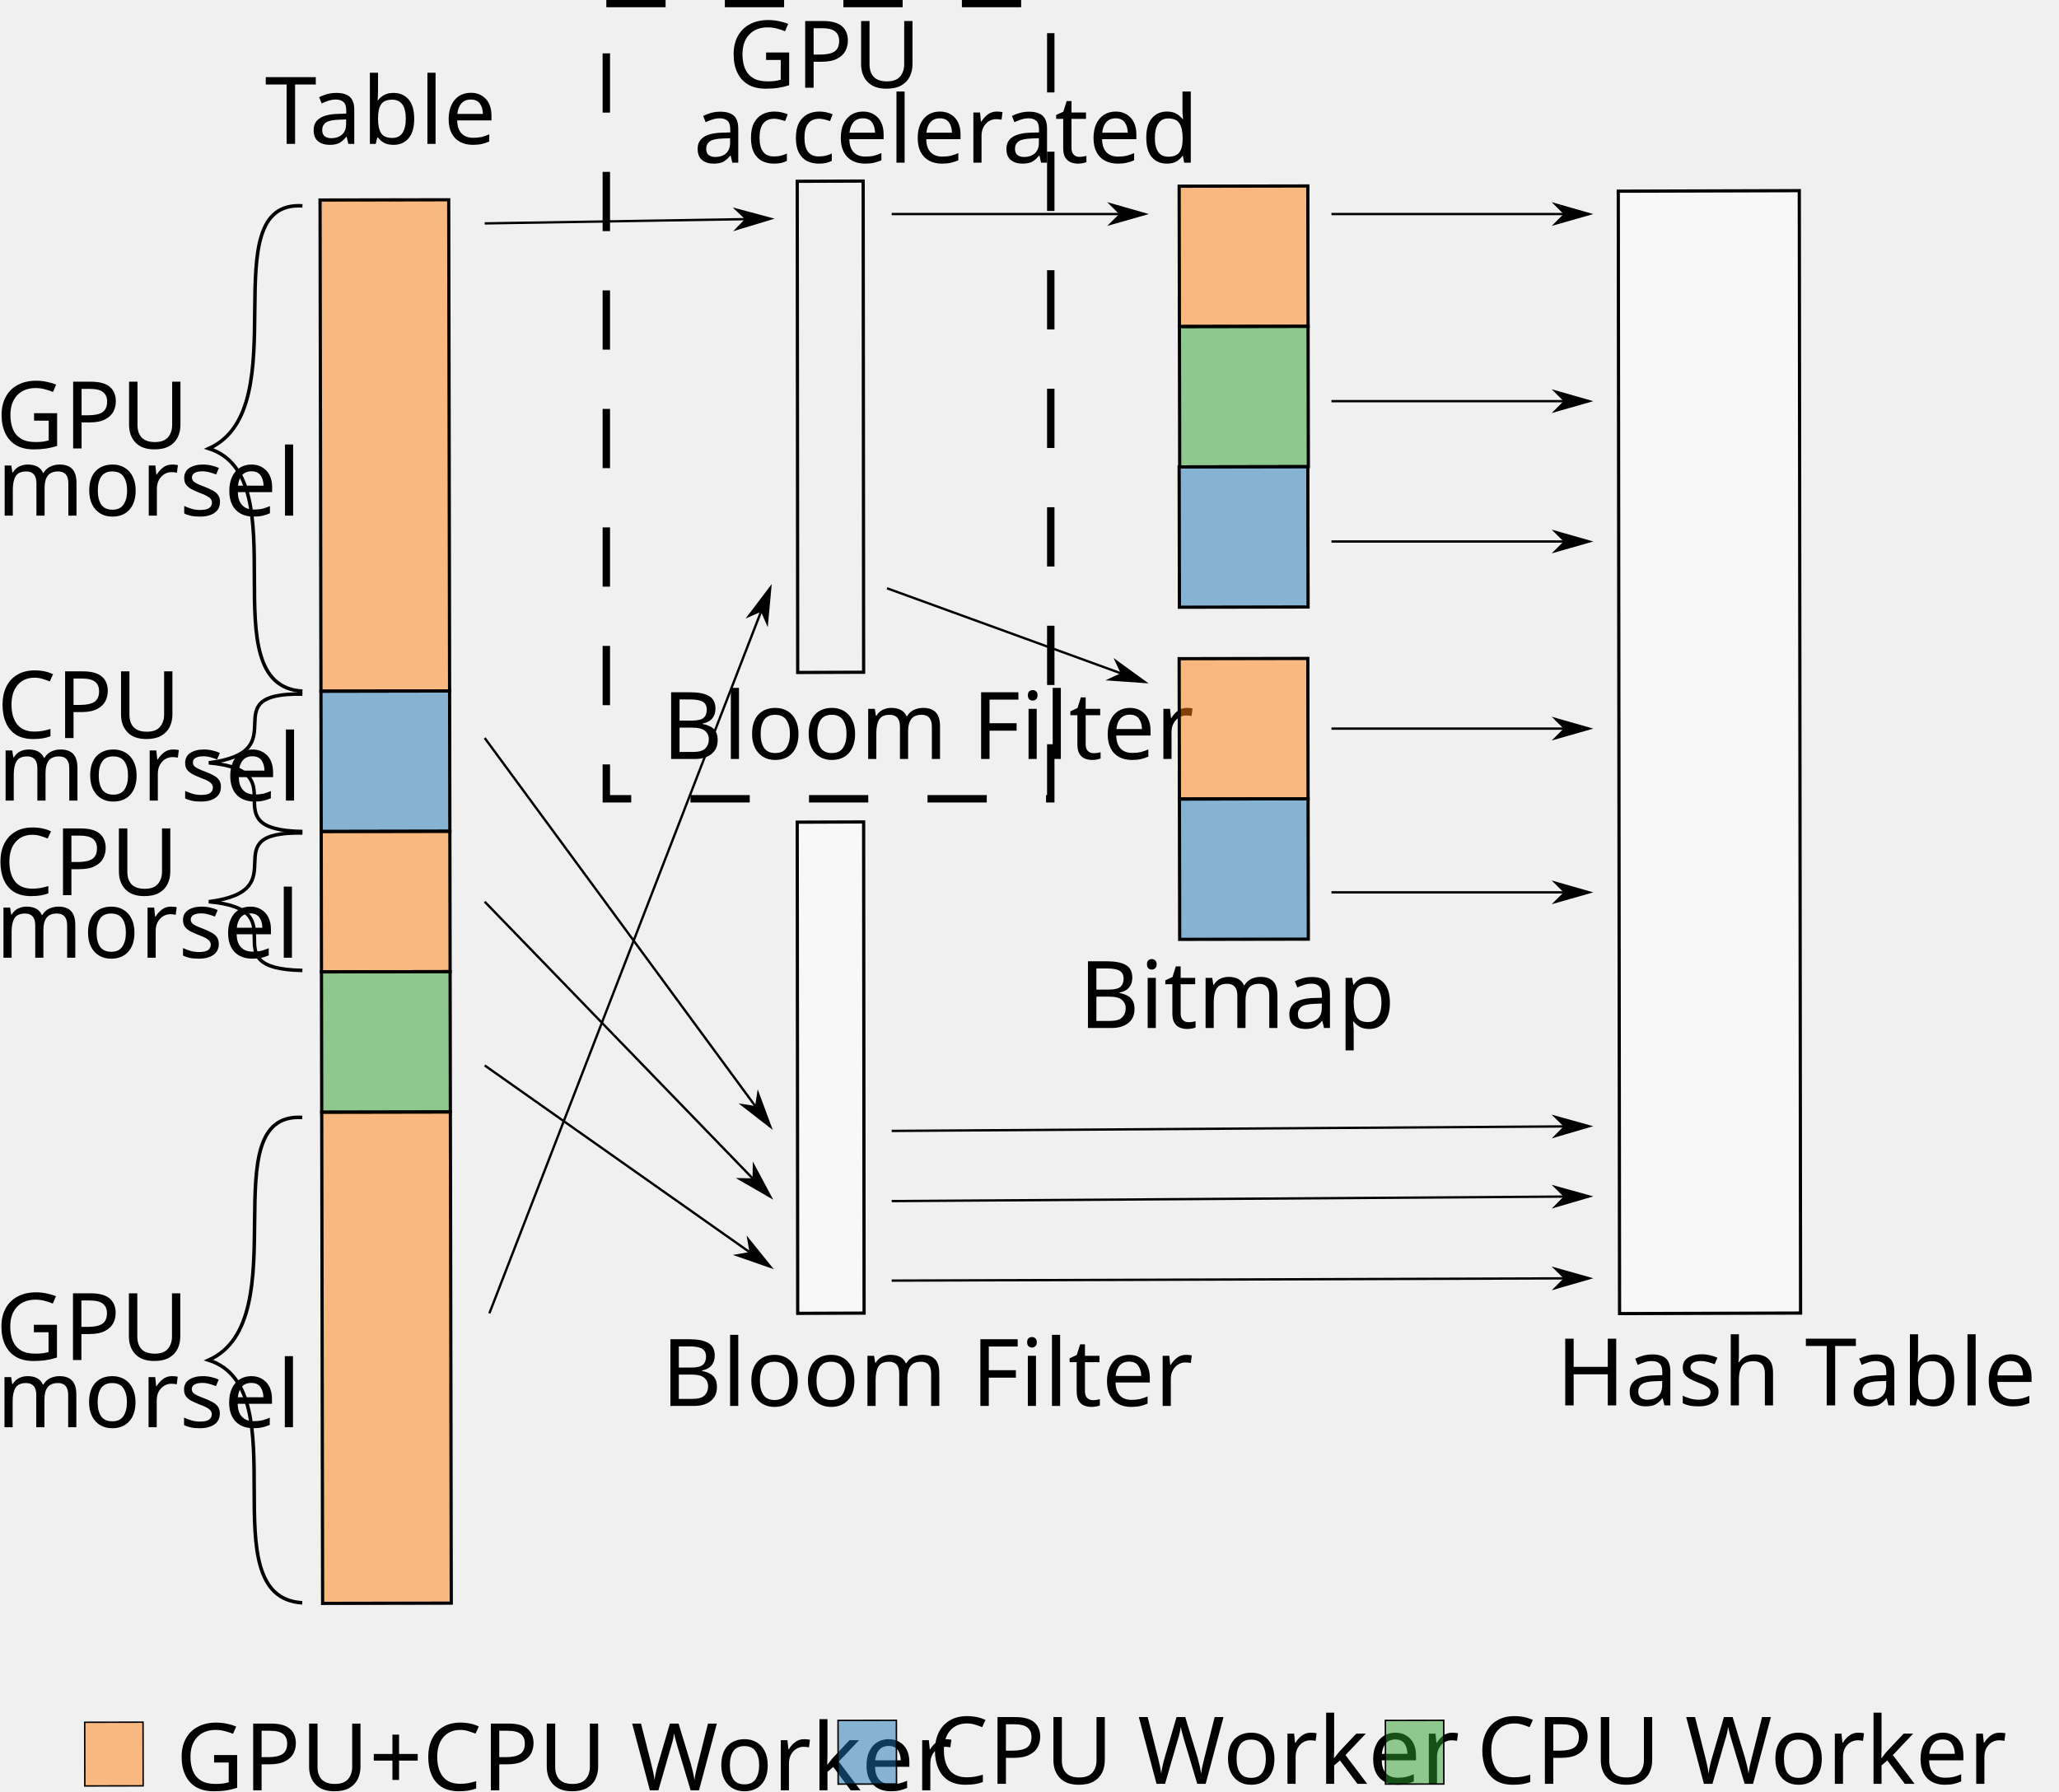
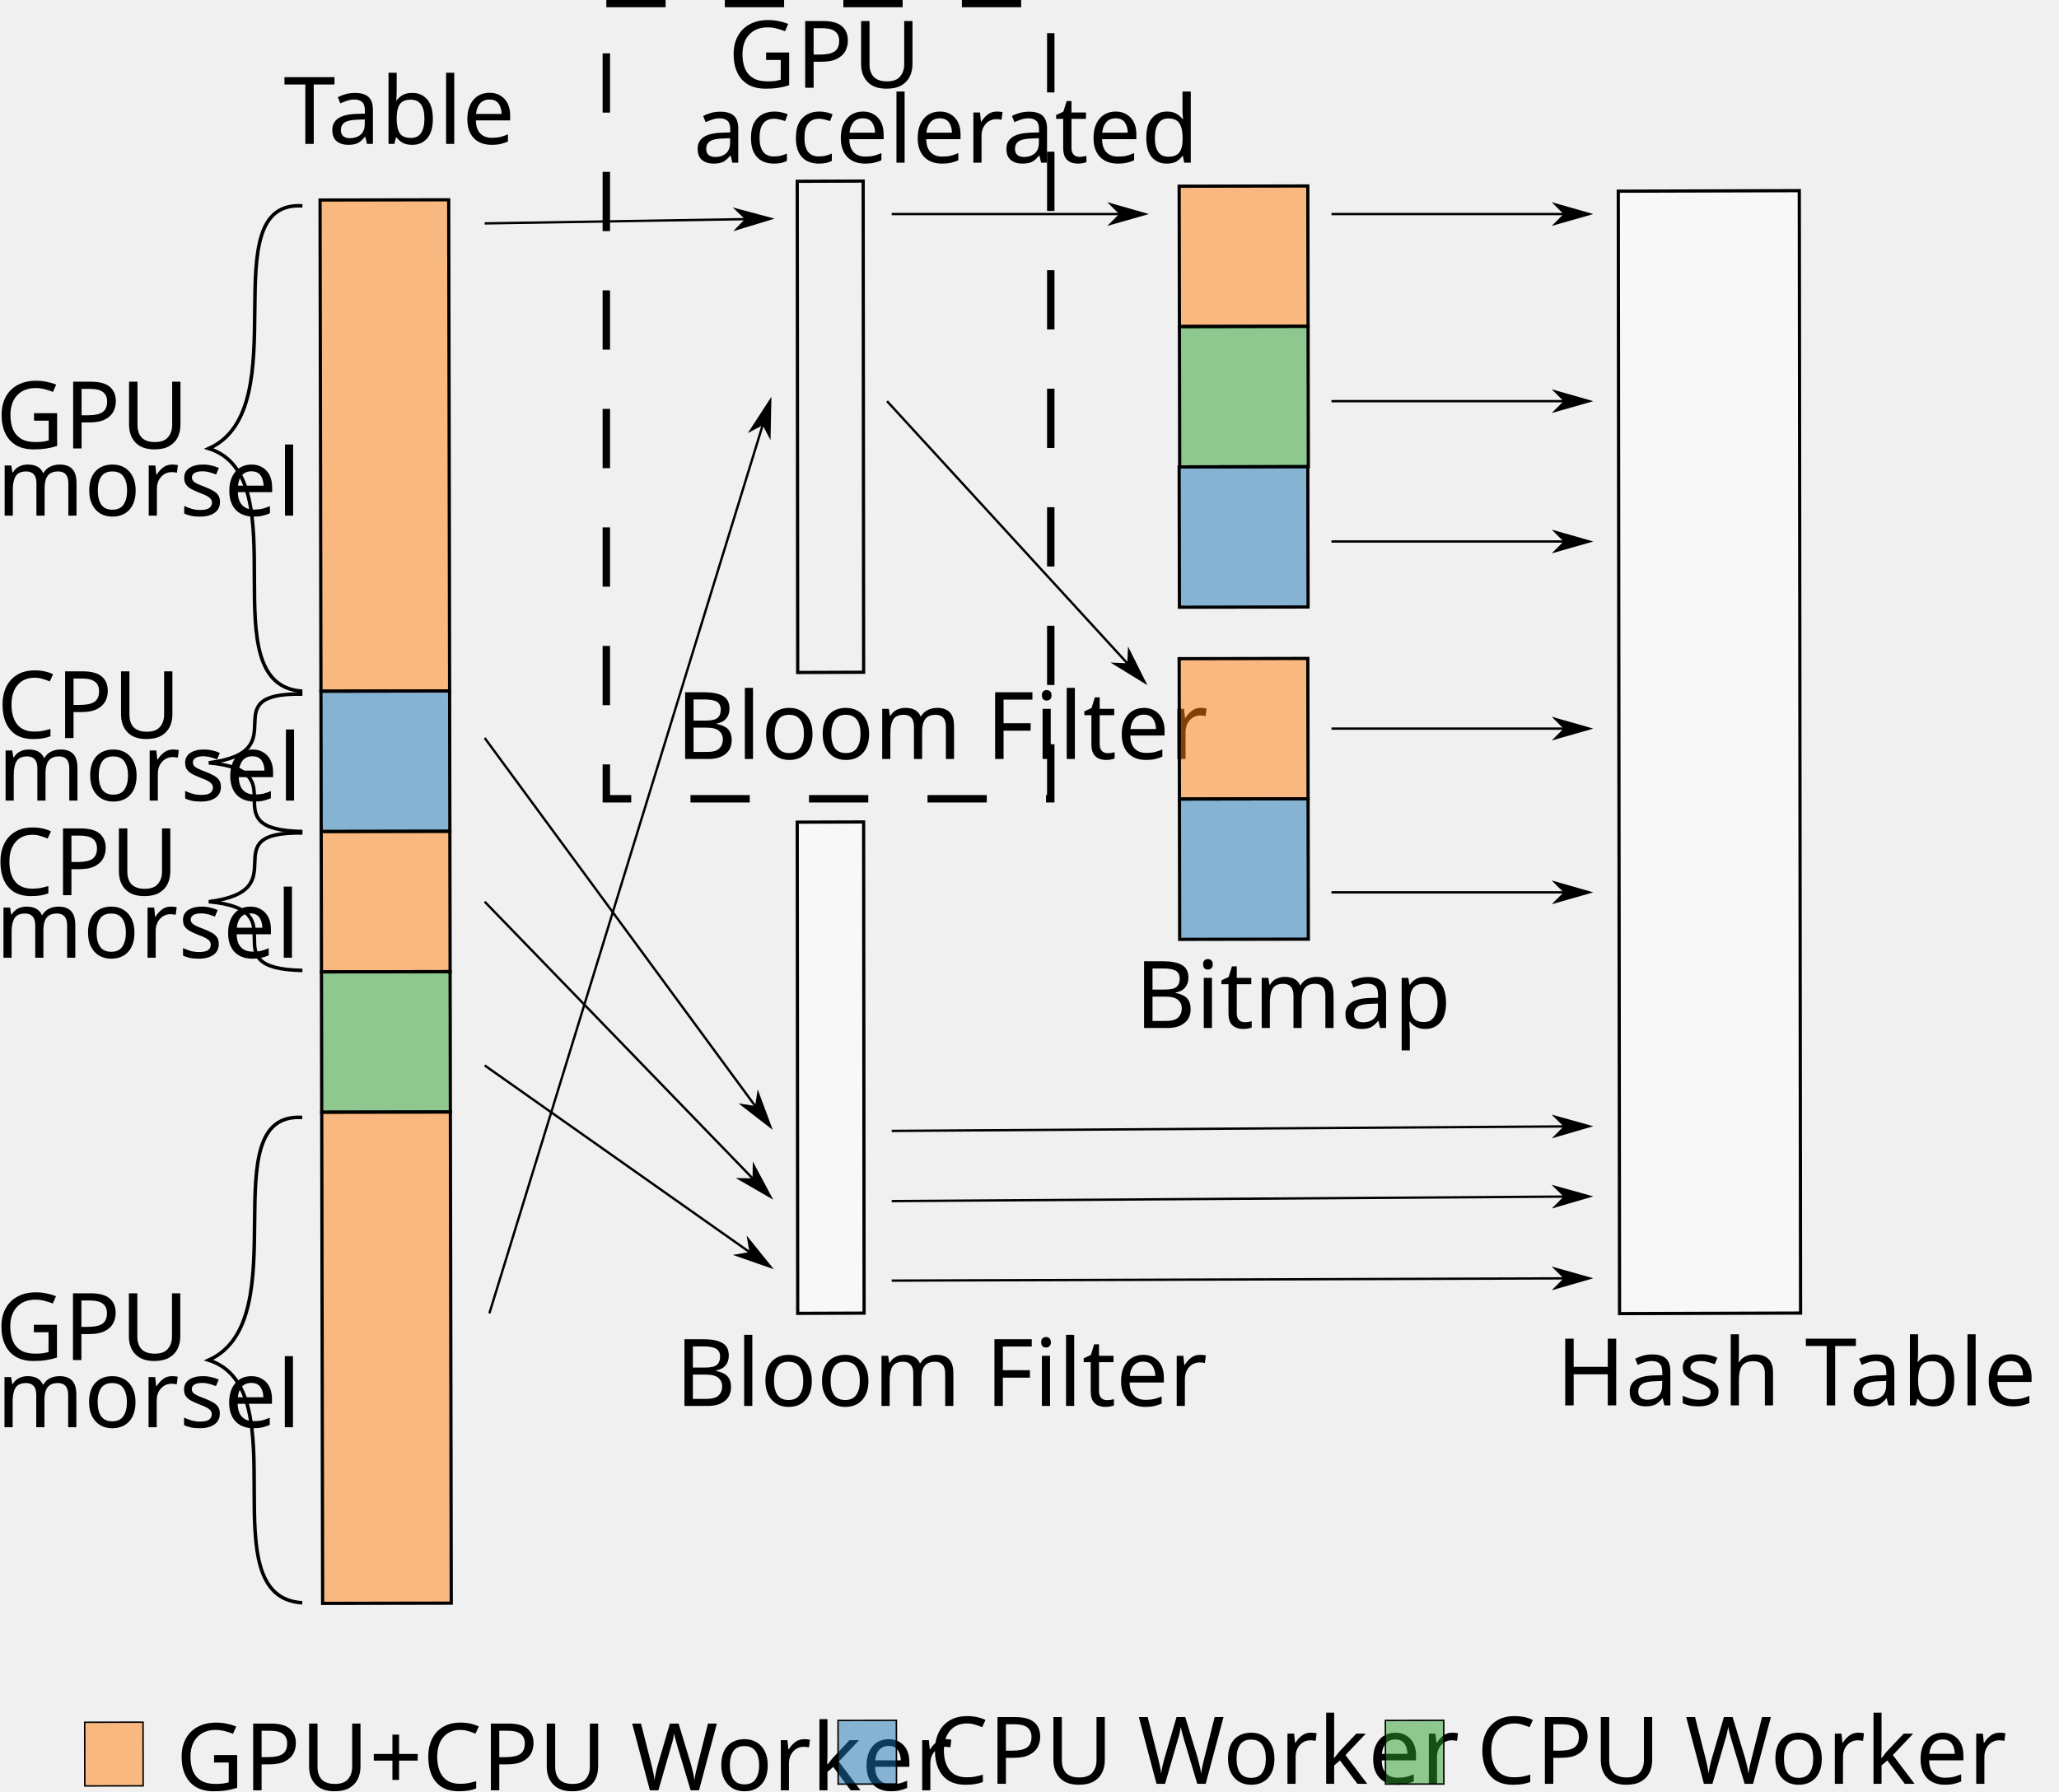
<svg xmlns="http://www.w3.org/2000/svg" width="232.894mm" height="202.67mm" viewBox="0 0 232.894 202.67" version="1.1" id="svg875">
  <defs id="defs869">
    <marker orient="auto" refY="0" refX="0" id="marker7326" style="overflow:visible">
      <path id="path7324" d="M 0,0 5,-5 -12.5,0 5,5 Z" style="fill:#000000;fill-opacity:1;fill-rule:evenodd;stroke:#000000;stroke-width:1pt;stroke-opacity:1" transform="matrix(-0.8,0,0,-0.8,-10,0)" />
    </marker>
    <marker orient="auto" refY="0" refX="0" id="marker7322" style="overflow:visible">
      <path id="path7320" d="M 0,0 5,-5 -12.5,0 5,5 Z" style="fill:#000000;fill-opacity:1;fill-rule:evenodd;stroke:#000000;stroke-width:1pt;stroke-opacity:1" transform="matrix(-0.8,0,0,-0.8,-10,0)" />
    </marker>
    <marker orient="auto" refY="0" refX="0" id="marker7318" style="overflow:visible">
      <path id="path7316" d="M 0,0 5,-5 -12.5,0 5,5 Z" style="fill:#000000;fill-opacity:1;fill-rule:evenodd;stroke:#000000;stroke-width:1pt;stroke-opacity:1" transform="matrix(-0.8,0,0,-0.8,-10,0)" />
    </marker>
    <marker orient="auto" refY="0" refX="0" id="marker7314" style="overflow:visible">
      <path id="path7312" d="M 0,0 5,-5 -12.5,0 5,5 Z" style="fill:#000000;fill-opacity:1;fill-rule:evenodd;stroke:#000000;stroke-width:1pt;stroke-opacity:1" transform="matrix(-0.8,0,0,-0.8,-10,0)" />
    </marker>
    <marker style="overflow:visible" id="marker12491" refX="0" refY="0" orient="auto">
      <path transform="matrix(-0.8,0,0,-0.8,-10,0)" style="fill:#000000;fill-opacity:1;fill-rule:evenodd;stroke:#000000;stroke-width:1pt;stroke-opacity:1" d="M 0,0 5,-5 -12.5,0 5,5 Z" id="path12489" />
    </marker>
    <marker style="overflow:visible" id="marker12427" refX="0" refY="0" orient="auto">
      <path transform="matrix(-0.8,0,0,-0.8,-10,0)" style="fill:#000000;fill-opacity:1;fill-rule:evenodd;stroke:#000000;stroke-width:1pt;stroke-opacity:1" d="M 0,0 5,-5 -12.5,0 5,5 Z" id="path12425" />
    </marker>
    <marker style="overflow:visible" id="marker12369" refX="0" refY="0" orient="auto">
      <path transform="matrix(-0.8,0,0,-0.8,-10,0)" style="fill:#000000;fill-opacity:1;fill-rule:evenodd;stroke:#000000;stroke-width:1pt;stroke-opacity:1" d="M 0,0 5,-5 -12.5,0 5,5 Z" id="path12367" />
    </marker>
    <marker style="overflow:visible" id="marker12317" refX="0" refY="0" orient="auto">
      <path transform="matrix(-0.8,0,0,-0.8,-10,0)" style="fill:#000000;fill-opacity:1;fill-rule:evenodd;stroke:#000000;stroke-width:1pt;stroke-opacity:1" d="M 0,0 5,-5 -12.5,0 5,5 Z" id="path12315" />
    </marker>
    <marker style="overflow:visible" id="marker12271" refX="0" refY="0" orient="auto">
      <path transform="matrix(-0.8,0,0,-0.8,-10,0)" style="fill:#000000;fill-opacity:1;fill-rule:evenodd;stroke:#000000;stroke-width:1pt;stroke-opacity:1" d="M 0,0 5,-5 -12.5,0 5,5 Z" id="path12269" />
    </marker>
    <marker orient="auto" refY="0" refX="0" id="marker11988" style="overflow:visible">
      <path id="path11986" d="M 0,0 5,-5 -12.5,0 5,5 Z" style="fill:#000000;fill-opacity:1;fill-rule:evenodd;stroke:#000000;stroke-width:1pt;stroke-opacity:1" transform="matrix(-0.8,0,0,-0.8,-10,0)" />
    </marker>
    <marker style="overflow:visible" id="marker6391" refX="0" refY="0" orient="auto">
      <path transform="matrix(-0.8,0,0,-0.8,-10,0)" style="fill:#000000;fill-opacity:1;fill-rule:evenodd;stroke:#000000;stroke-width:1pt;stroke-opacity:1" d="M 0,0 5,-5 -12.5,0 5,5 Z" id="path6389" />
    </marker>
    <marker style="overflow:visible" id="marker6363" refX="0" refY="0" orient="auto">
      <path transform="matrix(-0.8,0,0,-0.8,-10,0)" style="fill:#000000;fill-opacity:1;fill-rule:evenodd;stroke:#000000;stroke-width:1pt;stroke-opacity:1" d="M 0,0 5,-5 -12.5,0 5,5 Z" id="path6361" />
    </marker>
    <marker style="overflow:visible" id="marker6341" refX="0" refY="0" orient="auto">
      <path transform="matrix(-0.8,0,0,-0.8,-10,0)" style="fill:#000000;fill-opacity:1;fill-rule:evenodd;stroke:#000000;stroke-width:1pt;stroke-opacity:1" d="M 0,0 5,-5 -12.5,0 5,5 Z" id="path6339" />
    </marker>
    <marker orient="auto" refY="0" refX="0" id="Arrow1Lend" style="overflow:visible">
      <path id="path6060" d="M 0,0 5,-5 -12.5,0 5,5 Z" style="fill:#000000;fill-opacity:1;fill-rule:evenodd;stroke:#000000;stroke-width:1pt;stroke-opacity:1" transform="matrix(-0.8,0,0,-0.8,-10,0)" />
    </marker>
    <marker style="overflow:visible" id="marker12491-3" refX="0" refY="0" orient="auto">
      <path transform="matrix(-0.8,0,0,-0.8,-10,0)" style="fill:#000000;fill-opacity:1;fill-rule:evenodd;stroke:#000000;stroke-width:1pt;stroke-opacity:1" d="M 0,0 5,-5 -12.5,0 5,5 Z" id="path12489-2" />
    </marker>
    <marker style="overflow:visible" id="marker12271-3" refX="0" refY="0" orient="auto">
      <path transform="matrix(-0.8,0,0,-0.8,-10,0)" style="fill:#000000;fill-opacity:1;fill-rule:evenodd;stroke:#000000;stroke-width:1pt;stroke-opacity:1" d="M 0,0 5,-5 -12.5,0 5,5 Z" id="path12269-8" />
    </marker>
    <marker style="overflow:visible" id="marker12317-0" refX="0" refY="0" orient="auto">
      <path transform="matrix(-0.8,0,0,-0.8,-10,0)" style="fill:#000000;fill-opacity:1;fill-rule:evenodd;stroke:#000000;stroke-width:1pt;stroke-opacity:1" d="M 0,0 5,-5 -12.5,0 5,5 Z" id="path12315-6" />
    </marker>
    <marker style="overflow:visible" id="marker12317-0-3" refX="0" refY="0" orient="auto">
      <path transform="matrix(-0.8,0,0,-0.8,-10,0)" style="fill:#000000;fill-opacity:1;fill-rule:evenodd;stroke:#000000;stroke-width:1pt;stroke-opacity:1" d="M 0,0 5,-5 -12.5,0 5,5 Z" id="path12315-6-0" />
    </marker>
    <marker style="overflow:visible" id="marker12317-0-0" refX="0" refY="0" orient="auto">
      <path transform="matrix(-0.8,0,0,-0.8,-10,0)" style="fill:#000000;fill-opacity:1;fill-rule:evenodd;stroke:#000000;stroke-width:1pt;stroke-opacity:1" d="M 0,0 5,-5 -12.5,0 5,5 Z" id="path12315-6-04" />
    </marker>
    <marker style="overflow:visible" id="marker12317-0-0-4" refX="0" refY="0" orient="auto">
      <path transform="matrix(-0.8,0,0,-0.8,-10,0)" style="fill:#000000;fill-opacity:1;fill-rule:evenodd;stroke:#000000;stroke-width:1pt;stroke-opacity:1" d="M 0,0 5,-5 -12.5,0 5,5 Z" id="path12315-6-04-1" />
    </marker>
    <marker style="overflow:visible" id="marker12317-0-3-8" refX="0" refY="0" orient="auto">
      <path transform="matrix(-0.8,0,0,-0.8,-10,0)" style="fill:#000000;fill-opacity:1;fill-rule:evenodd;stroke:#000000;stroke-width:1pt;stroke-opacity:1" d="M 0,0 5,-5 -12.5,0 5,5 Z" id="path12315-6-0-5" />
    </marker>
    <marker style="overflow:visible" id="marker12491-3-9" refX="0" refY="0" orient="auto">
      <path transform="matrix(-0.8,0,0,-0.8,-10,0)" style="fill:#000000;fill-opacity:1;fill-rule:evenodd;stroke:#000000;stroke-width:1pt;stroke-opacity:1" d="M 0,0 5,-5 -12.5,0 5,5 Z" id="path12489-2-7" />
    </marker>
    <marker style="overflow:visible" id="marker12271-3-5" refX="0" refY="0" orient="auto">
      <path transform="matrix(-0.8,0,0,-0.8,-10,0)" style="fill:#000000;fill-opacity:1;fill-rule:evenodd;stroke:#000000;stroke-width:1pt;stroke-opacity:1" d="M 0,0 5,-5 -12.5,0 5,5 Z" id="path12269-8-3" />
    </marker>
    <marker style="overflow:visible" id="marker12317-0-8" refX="0" refY="0" orient="auto">
      <path transform="matrix(-0.8,0,0,-0.8,-10,0)" style="fill:#000000;fill-opacity:1;fill-rule:evenodd;stroke:#000000;stroke-width:1pt;stroke-opacity:1" d="M 0,0 5,-5 -12.5,0 5,5 Z" id="path12315-6-8" />
    </marker>
  </defs>
  <g id="layer1" transform="translate(-16.08519,5.024972)">
    <rect style="fill:none;fill-opacity:1;stroke:#000000;stroke-width:0.838;stroke-linecap:butt;stroke-miterlimit:4;stroke-dasharray:6.703, 6.703;stroke-dashoffset:0;stroke-opacity:1" id="rect8828" width="50.271" height="89.958" x="84.667" y="-4.625" />
    <rect style="fill:#ff7f0e;fill-opacity:0.502;stroke:#000000;stroke-width:0.363;stroke-linecap:butt;stroke-miterlimit:4;stroke-dasharray:none;stroke-dashoffset:0;stroke-opacity:1" id="rect871" width="55.562" height="14.552" x="17.696" y="-66.806" transform="rotate(89.89508)" />
    <rect style="fill:#1f77b4;fill-opacity:0.502;stroke:#000000;stroke-width:0.363;stroke-linecap:butt;stroke-miterlimit:4;stroke-dasharray:none;stroke-dashoffset:0;stroke-opacity:1" id="rect2220" width="15.875" height="14.552" x="73.258" y="-66.806" transform="rotate(89.89508)" />
    <rect style="fill:#ff7f0e;fill-opacity:0.502;stroke:#000000;stroke-width:0.363;stroke-linecap:butt;stroke-miterlimit:4;stroke-dasharray:none;stroke-dashoffset:0;stroke-opacity:1" id="rect2220-8" width="15.875" height="14.552" x="89.133" y="-66.806" transform="rotate(89.89508)" />
    <rect style="fill:#2ca02c;fill-opacity:0.502;stroke:#000000;stroke-width:0.363;stroke-linecap:butt;stroke-miterlimit:4;stroke-dasharray:none;stroke-dashoffset:0;stroke-opacity:1" id="rect2220-8-5" width="15.875" height="14.552" x="105.008" y="-66.806" transform="rotate(89.89508)" />
    <rect style="fill:#ffffff;fill-opacity:0;stroke:#000000;stroke-width:0.363;stroke-linecap:butt;stroke-miterlimit:4;stroke-dasharray:none;stroke-dashoffset:0;stroke-opacity:1" id="rect871-8" width="55.562" height="7.458" x="15.863" y="-113.705" transform="matrix(9.3850847e-4,0.9999996,-0.9999936,0.00357319,0,0)" />
    <rect style="fill:#ffffff;fill-opacity:0.502;stroke:#000000;stroke-width:0.363;stroke-linecap:butt;stroke-miterlimit:4;stroke-dasharray:none;stroke-dashoffset:0;stroke-opacity:1" id="rect871-8-0" width="55.562" height="7.51" x="88.356" y="-113.688" transform="matrix(9.4507447e-4,0.9999995,-0.9999937,0.00354836,0,0)" />
    <path style="fill:none;stroke:#000000;stroke-width:0.4;stroke-linecap:butt;stroke-linejoin:miter;stroke-miterlimit:4;stroke-dasharray:none;stroke-opacity:1" d="M 50.29,89.038 C 39.581,88.852 50.038,82.189 39.707,81.264 49.912,79.968 39.833,73.304 50.29,73.49" id="path6952-1" />
    <path style="fill:none;stroke:#000000;stroke-width:0.4;stroke-linecap:butt;stroke-linejoin:miter;stroke-miterlimit:4;stroke-dasharray:none;stroke-opacity:1" d="M 50.29,104.749 C 39.581,104.564 50.038,97.9 39.707,96.975 49.912,95.679 39.833,89.016 50.29,89.201" id="path6952-1-3" />
    <path style="fill:none;stroke:#000000;stroke-width:0.265;stroke-linecap:butt;stroke-linejoin:miter;stroke-miterlimit:4;stroke-dasharray:none;stroke-opacity:1;marker-end:url(#marker6363)" d="M 70.908,20.246 103.188,19.717" id="path6049" />
    <path style="fill:none;stroke:#000000;stroke-width:0.265;stroke-linecap:butt;stroke-linejoin:miter;stroke-miterlimit:4;stroke-dasharray:none;stroke-opacity:1;marker-end:url(#marker6341)" d="M 70.908,78.454 103.188,122.375" id="path6051" />
    <path style="fill:none;stroke:#000000;stroke-width:0.265;stroke-linecap:butt;stroke-linejoin:miter;stroke-miterlimit:4;stroke-dasharray:none;stroke-opacity:1;marker-end:url(#Arrow1Lend)" d="M 70.908,96.975 103.188,130.313" id="path6053" />
    <path style="fill:none;stroke:#000000;stroke-width:0.265;stroke-linecap:butt;stroke-linejoin:miter;stroke-miterlimit:4;stroke-dasharray:none;stroke-opacity:1;marker-end:url(#marker6391)" d="M 70.908,115.496 103.188,138.25" id="path6055" />
    <g id="g11946">
      <path id="path6952" d="M 50.29,73.163 C 39.581,72.509 50.038,48.98 39.707,45.712 49.912,41.137 39.833,17.609 50.29,18.262" style="fill:none;stroke:#000000;stroke-width:0.4;stroke-linecap:butt;stroke-linejoin:miter;stroke-miterlimit:4;stroke-dasharray:none;stroke-opacity:1" />
      <text id="text6576" y="45.7" x="15.625" style="font-style:normal;font-weight:normal;font-size:10.583px;line-height:1.25;font-family:sans-serif;letter-spacing:0px;word-spacing:0px;fill:#000000;fill-opacity:1;stroke:none;stroke-width:0.265" xml:space="preserve">
        <tspan style="stroke-width:0.265" y="45.7" x="15.625" id="tspan6574">GPU</tspan>
      </text>
      <text id="text6576-8" y="53.305" x="15.706" style="font-style:normal;font-weight:normal;font-size:10.583px;line-height:1.25;font-family:sans-serif;letter-spacing:0px;word-spacing:0px;fill:#000000;fill-opacity:1;stroke:none;stroke-width:0.265" xml:space="preserve">
        <tspan style="stroke-width:0.265" y="53.305" x="15.706" id="tspan6574-5">morsel</tspan>
      </text>
    </g>
    <text xml:space="preserve" style="font-style:normal;font-weight:normal;font-size:10.583px;line-height:1.25;font-family:sans-serif;letter-spacing:0px;word-spacing:0px;fill:#000000;fill-opacity:1;stroke:none;stroke-width:0.265" x="15.731" y="78.465" id="text6576-5">
      <tspan id="tspan6574-2" x="15.731" y="78.465" style="stroke-width:0.265">CPU</tspan>
    </text>
    <text xml:space="preserve" style="font-style:normal;font-weight:normal;font-size:10.583px;line-height:1.25;font-family:sans-serif;letter-spacing:0px;word-spacing:0px;fill:#000000;fill-opacity:1;stroke:none;stroke-width:0.265" x="15.812" y="85.541" id="text6576-8-6">
      <tspan id="tspan6574-5-1" x="15.812" y="85.541" style="stroke-width:0.265">morsel</tspan>
    </text>
    <text xml:space="preserve" style="font-style:normal;font-weight:normal;font-size:10.583px;line-height:1.25;font-family:sans-serif;letter-spacing:0px;word-spacing:0px;fill:#000000;fill-opacity:1;stroke:none;stroke-width:0.265" x="15.491" y="96.236" id="text6576-5-2">
      <tspan id="tspan6574-2-1" x="15.491" y="96.236" style="stroke-width:0.265">CPU</tspan>
    </text>
    <text xml:space="preserve" style="font-style:normal;font-weight:normal;font-size:10.583px;line-height:1.25;font-family:sans-serif;letter-spacing:0px;word-spacing:0px;fill:#000000;fill-opacity:1;stroke:none;stroke-width:0.265" x="15.571" y="103.313" id="text6576-8-6-2">
      <tspan id="tspan6574-5-1-1" x="15.571" y="103.313" style="stroke-width:0.265">morsel</tspan>
    </text>
    <text xml:space="preserve" style="font-style:normal;font-weight:normal;font-size:10.583px;line-height:1.25;font-family:sans-serif;letter-spacing:0px;word-spacing:0px;fill:#000000;fill-opacity:1;stroke:none;stroke-width:0.265" x="192.099" y="153.956" id="text8113">
      <tspan id="tspan8111" x="192.099" y="153.956" style="stroke-width:0.265">Hash Table</tspan>
    </text>
    <rect style="fill:#ff7f0e;fill-opacity:0.502;stroke:#000000;stroke-width:0.363;stroke-linecap:butt;stroke-miterlimit:4;stroke-dasharray:none;stroke-dashoffset:0;stroke-opacity:1" id="rect871-5" width="55.562" height="14.552" x="120.883" y="-66.806" transform="rotate(89.89508)" />
    <g transform="translate(-0.019369,103.121)" id="g11946-8">
      <path id="path6952-5" d="M 50.29,73.163 C 39.581,72.509 50.038,48.98 39.707,45.712 49.912,41.137 39.833,17.609 50.29,18.262" style="fill:none;stroke:#000000;stroke-width:0.4;stroke-linecap:butt;stroke-linejoin:miter;stroke-miterlimit:4;stroke-dasharray:none;stroke-opacity:1" />
      <text id="text6576-6" y="45.7" x="15.625" style="font-style:normal;font-weight:normal;font-size:10.583px;line-height:1.25;font-family:sans-serif;letter-spacing:0px;word-spacing:0px;fill:#000000;fill-opacity:1;stroke:none;stroke-width:0.265" xml:space="preserve">
        <tspan style="stroke-width:0.265" y="45.7" x="15.625" id="tspan6574-3">GPU</tspan>
      </text>
      <text id="text6576-8-62" y="53.305" x="15.706" style="font-style:normal;font-weight:normal;font-size:10.583px;line-height:1.25;font-family:sans-serif;letter-spacing:0px;word-spacing:0px;fill:#000000;fill-opacity:1;stroke:none;stroke-width:0.265" xml:space="preserve">
        <tspan style="stroke-width:0.265" y="53.305" x="15.706" id="tspan6574-5-18">morsel</tspan>
      </text>
    </g>
-     <path style="fill:none;stroke:#000000;stroke-width:0.265;stroke-linecap:butt;stroke-linejoin:miter;stroke-miterlimit:4;stroke-dasharray:none;stroke-opacity:1;marker-end:url(#marker11988)" d="M 71.437,143.542 103.188,61.521" id="path11978" />
+     <path style="fill:none;stroke:#000000;stroke-width:0.265;stroke-linecap:butt;stroke-linejoin:miter;stroke-miterlimit:4;stroke-dasharray:none;stroke-opacity:1;marker-end:url(#marker11988)" d="M 71.437,143.542 103.188,40.354" id="path11978" />
    <text xml:space="preserve" style="font-style:normal;font-weight:normal;font-size:10.583px;line-height:1.25;font-family:sans-serif;letter-spacing:0px;word-spacing:0px;fill:#000000;fill-opacity:1;stroke:none;stroke-width:0.265" x="35.988" y="197.495" id="text12034">
      <tspan id="tspan12032" x="35.988" y="197.495" style="stroke-width:0.265">GPU+CPU Worker </tspan>
    </text>
    <rect style="fill:#ff7f0e;fill-opacity:0.502;stroke:#000000;stroke-width:0.165;stroke-linecap:butt;stroke-miterlimit:4;stroke-dasharray:none;stroke-dashoffset:0;stroke-opacity:1" id="rect2220-8-7" width="7.202" height="6.601" x="189.845" y="-31.918" transform="rotate(89.89508)" />
    <path style="fill:none;stroke:#000000;stroke-width:0.265px;stroke-linecap:butt;stroke-linejoin:miter;stroke-opacity:1;marker-end:url(#marker12317)" d="m 116.946,122.904 78.846,-0.529" id="path12253" />
    <path style="fill:none;stroke:#000000;stroke-width:0.265px;stroke-linecap:butt;stroke-linejoin:miter;stroke-opacity:1;marker-end:url(#marker12271)" d="m 116.946,130.842 78.846,-0.529" id="path12255" />
    <path style="fill:none;stroke:#000000;stroke-width:0.265px;stroke-linecap:butt;stroke-linejoin:miter;stroke-opacity:1;marker-end:url(#marker12491)" d="m 116.946,139.838 78.846,-0.265" id="path12257" />
    <path style="fill:none;stroke:#000000;stroke-width:0.265px;stroke-linecap:butt;stroke-linejoin:miter;stroke-opacity:1;marker-end:url(#marker12369)" d="m 116.946,19.188 28.575,10e-6" id="path12259" />
-     <path style="fill:none;stroke:#000000;stroke-width:0.265px;stroke-linecap:butt;stroke-linejoin:miter;stroke-opacity:1;marker-end:url(#marker12427)" d="m 116.417,61.521 29.104,10.583" id="path12261" />
+     <path style="fill:none;stroke:#000000;stroke-width:0.265px;stroke-linecap:butt;stroke-linejoin:miter;stroke-opacity:1;marker-end:url(#marker12427)" d="m 116.417,40.354 29.104,31.75" id="path12261" />
    <rect style="fill:#ffffff;fill-opacity:0.502;stroke:#000000;stroke-width:0.363;stroke-linecap:butt;stroke-miterlimit:4;stroke-dasharray:none;stroke-dashoffset:0;stroke-opacity:1" id="rect871-8-0-7-1" width="126.966" height="20.475" x="17.195" y="-219.586" transform="matrix(0.00112756,0.9999994,-0.9999956,0.00297409,0,0)" />
-     <text xml:space="preserve" style="font-style:normal;font-weight:normal;font-size:10.583px;line-height:1.25;font-family:sans-serif;letter-spacing:0px;word-spacing:0px;fill:#000000;fill-opacity:1;stroke:none;stroke-width:0.265" x="90.964" y="80.834" id="text11839">
-       <tspan id="tspan11837" x="90.964" y="80.834" style="stroke-width:0.265">Bloom Filter</tspan>
+     <text xml:space="preserve" style="font-style:normal;font-weight:normal;font-size:10.583px;line-height:1.25;font-family:sans-serif;letter-spacing:0px;word-spacing:0px;fill:#000000;fill-opacity:1;stroke:none;stroke-width:0.265" x="92.552" y="80.834" id="text11839">
+       <tspan id="tspan11837" x="92.552" y="80.834" style="stroke-width:0.265">Bloom Filter</tspan>
    </text>
-     <text xml:space="preserve" style="font-style:normal;font-weight:normal;font-size:10.583px;line-height:1.25;font-family:sans-serif;letter-spacing:0px;word-spacing:0px;fill:#000000;fill-opacity:1;stroke:none;stroke-width:0.265" x="90.884" y="154.016" id="text11839-4">
-       <tspan id="tspan11837-8" x="90.884" y="154.016" style="stroke-width:0.265">Bloom Filter</tspan>
+     <text xml:space="preserve" style="font-style:normal;font-weight:normal;font-size:10.583px;line-height:1.25;font-family:sans-serif;letter-spacing:0px;word-spacing:0px;fill:#000000;fill-opacity:1;stroke:none;stroke-width:0.265" x="92.471" y="154.016" id="text11839-4">
+       <tspan id="tspan11837-8" x="92.471" y="154.016" style="stroke-width:0.265">Bloom Filter</tspan>
    </text>
    <text xml:space="preserve" style="font-style:normal;font-weight:normal;font-size:10.583px;line-height:1.25;font-family:sans-serif;letter-spacing:0px;word-spacing:0px;fill:#000000;fill-opacity:1;stroke:none;stroke-width:0.265" x="121.197" y="196.759" id="text12034-4">
      <tspan id="tspan12032-4" x="121.197" y="196.759" style="stroke-width:0.265">CPU Worker </tspan>
    </text>
    <rect style="fill:#1f77b4;fill-opacity:0.502;stroke:#000000;stroke-width:0.165;stroke-linecap:butt;stroke-miterlimit:4;stroke-dasharray:none;stroke-dashoffset:0;stroke-opacity:1" id="rect2220-8-7-6" width="7.202" height="6.601" x="189.794" y="-117.128" transform="rotate(89.89508)" />
    <text xml:space="preserve" style="font-style:normal;font-weight:normal;font-size:10.583px;line-height:1.25;font-family:sans-serif;letter-spacing:0px;word-spacing:0px;fill:#000000;fill-opacity:1;stroke:none;stroke-width:0.265" x="183.11" y="196.759" id="text12034-4-8">
      <tspan id="tspan12032-4-1" x="183.11" y="196.759" style="stroke-width:0.265">CPU Worker </tspan>
    </text>
    <rect style="fill:#2ca02c;fill-opacity:0.502;stroke:#000000;stroke-width:0.165;stroke-linecap:butt;stroke-miterlimit:4;stroke-dasharray:none;stroke-dashoffset:0;stroke-opacity:1" id="rect2220-8-7-6-5" width="7.202" height="6.601" x="189.907" y="-179.04" transform="rotate(89.89508)" />
-     <text xml:space="preserve" style="font-style:normal;font-weight:normal;font-size:10.583px;line-height:1.25;font-family:sans-serif;letter-spacing:0px;word-spacing:0px;fill:#000000;fill-opacity:1;stroke:none;stroke-width:0.265" x="46.038" y="11.25" id="text17644">
-       <tspan id="tspan17642" x="46.038" y="11.25" style="stroke-width:0.265">Table</tspan>
+     <text xml:space="preserve" style="font-style:normal;font-weight:normal;font-size:10.583px;line-height:1.25;font-family:sans-serif;letter-spacing:0px;word-spacing:0px;fill:#000000;fill-opacity:1;stroke:none;stroke-width:0.265" x="48.154" y="11.25" id="text17644">
+       <tspan id="tspan17642" x="48.154" y="11.25" style="stroke-width:0.265">Table</tspan>
    </text>
    <rect style="fill:#ff7f0e;fill-opacity:0.502;stroke:#000000;stroke-width:0.363;stroke-linecap:butt;stroke-miterlimit:4;stroke-dasharray:none;stroke-dashoffset:0;stroke-opacity:1" id="rect2220-9" width="15.875" height="14.552" x="69.759" y="-163.885" transform="rotate(89.89508)" />
    <rect style="fill:#1f77b4;fill-opacity:0.502;stroke:#000000;stroke-width:0.363;stroke-linecap:butt;stroke-miterlimit:4;stroke-dasharray:none;stroke-dashoffset:0;stroke-opacity:1" id="rect2220-8-2" width="15.875" height="14.552" x="85.634" y="-163.885" transform="rotate(89.89508)" />
    <rect style="fill:#ff7f0e;fill-opacity:0.502;stroke:#000000;stroke-width:0.363;stroke-linecap:butt;stroke-miterlimit:4;stroke-dasharray:none;stroke-dashoffset:0;stroke-opacity:1" id="rect2220-9-7" width="15.875" height="14.552" x="16.313" y="-163.983" transform="rotate(89.89508)" />
    <rect style="fill:#2ca02c;fill-opacity:0.502;stroke:#000000;stroke-width:0.363;stroke-linecap:butt;stroke-miterlimit:4;stroke-dasharray:none;stroke-dashoffset:0;stroke-opacity:1" id="rect2220-8-2-7" width="15.875" height="14.552" x="32.188" y="-163.983" transform="rotate(89.89508)" />
    <rect style="fill:#1f77b4;fill-opacity:0.502;stroke:#000000;stroke-width:0.363;stroke-linecap:butt;stroke-miterlimit:4;stroke-dasharray:none;stroke-dashoffset:0;stroke-opacity:1" id="rect2220-8-5-2" width="15.875" height="14.552" x="48.063" y="-163.925" transform="rotate(89.89508)" />
    <path style="fill:none;stroke:#000000;stroke-width:0.265;stroke-linecap:butt;stroke-linejoin:miter;stroke-miterlimit:4;stroke-dasharray:none;stroke-opacity:1;marker-end:url(#marker7322)" d="m 166.688,19.188 29.104,1e-6" id="path7290" />
    <path style="fill:none;stroke:#000000;stroke-width:0.265;stroke-linecap:butt;stroke-linejoin:miter;stroke-miterlimit:4;stroke-dasharray:none;stroke-opacity:1;marker-end:url(#marker7318)" d="m 166.688,40.354 29.104,10e-7" id="path7292" />
    <path style="fill:none;stroke:#000000;stroke-width:0.265;stroke-linecap:butt;stroke-linejoin:miter;stroke-miterlimit:4;stroke-dasharray:none;stroke-opacity:1;marker-end:url(#marker7314)" d="m 166.688,56.229 29.104,10e-7" id="path7294" />
    <path style="fill:none;stroke:#000000;stroke-width:0.265;stroke-linecap:butt;stroke-linejoin:miter;stroke-miterlimit:4;stroke-dasharray:none;stroke-opacity:1;marker-end:url(#marker12317-0-0)" d="m 166.688,77.396 29.104,2e-6" id="path7296" />
    <path style="fill:none;stroke:#000000;stroke-width:0.265;stroke-linecap:butt;stroke-linejoin:miter;stroke-miterlimit:4;stroke-dasharray:none;stroke-opacity:1;marker-end:url(#marker7326)" d="m 166.688,95.917 29.104,2e-6" id="path7298" />
    <text xml:space="preserve" style="font-style:normal;font-weight:normal;font-size:10.583px;line-height:1.25;font-family:sans-serif;letter-spacing:0px;word-spacing:0px;fill:#000000;fill-opacity:1;stroke:none;stroke-width:0.265" x="98.425" y="4.9" id="text8842">
      <tspan id="tspan8840" x="98.425" y="4.9" style="stroke-width:0.265">GPU</tspan>
    </text>
-     <text xml:space="preserve" style="font-style:normal;font-weight:normal;font-size:10.583px;line-height:1.25;font-family:sans-serif;letter-spacing:0px;word-spacing:0px;fill:#000000;fill-opacity:1;stroke:none;stroke-width:0.265" x="138.112" y="111.263" id="text8855">
-       <tspan id="tspan8853" x="138.112" y="111.263" style="stroke-width:0.265">Bitmap</tspan>
+     <text xml:space="preserve" style="font-style:normal;font-weight:normal;font-size:10.583px;line-height:1.25;font-family:sans-serif;letter-spacing:0px;word-spacing:0px;fill:#000000;fill-opacity:1;stroke:none;stroke-width:0.265" x="144.462" y="111.263" id="text8855">
+       <tspan id="tspan8853" x="144.462" y="111.263" style="stroke-width:0.265">Bitmap</tspan>
    </text>
    <text xml:space="preserve" style="font-style:normal;font-weight:normal;font-size:10.583px;line-height:1.25;font-family:sans-serif;letter-spacing:0px;word-spacing:0px;fill:#000000;fill-opacity:1;stroke:none;stroke-width:0.265" x="94.511" y="13.377" id="text8842-8">
      <tspan id="tspan8840-9" x="94.511" y="13.377" style="stroke-width:0.265">accelerated</tspan>
    </text>
  </g>
</svg>
